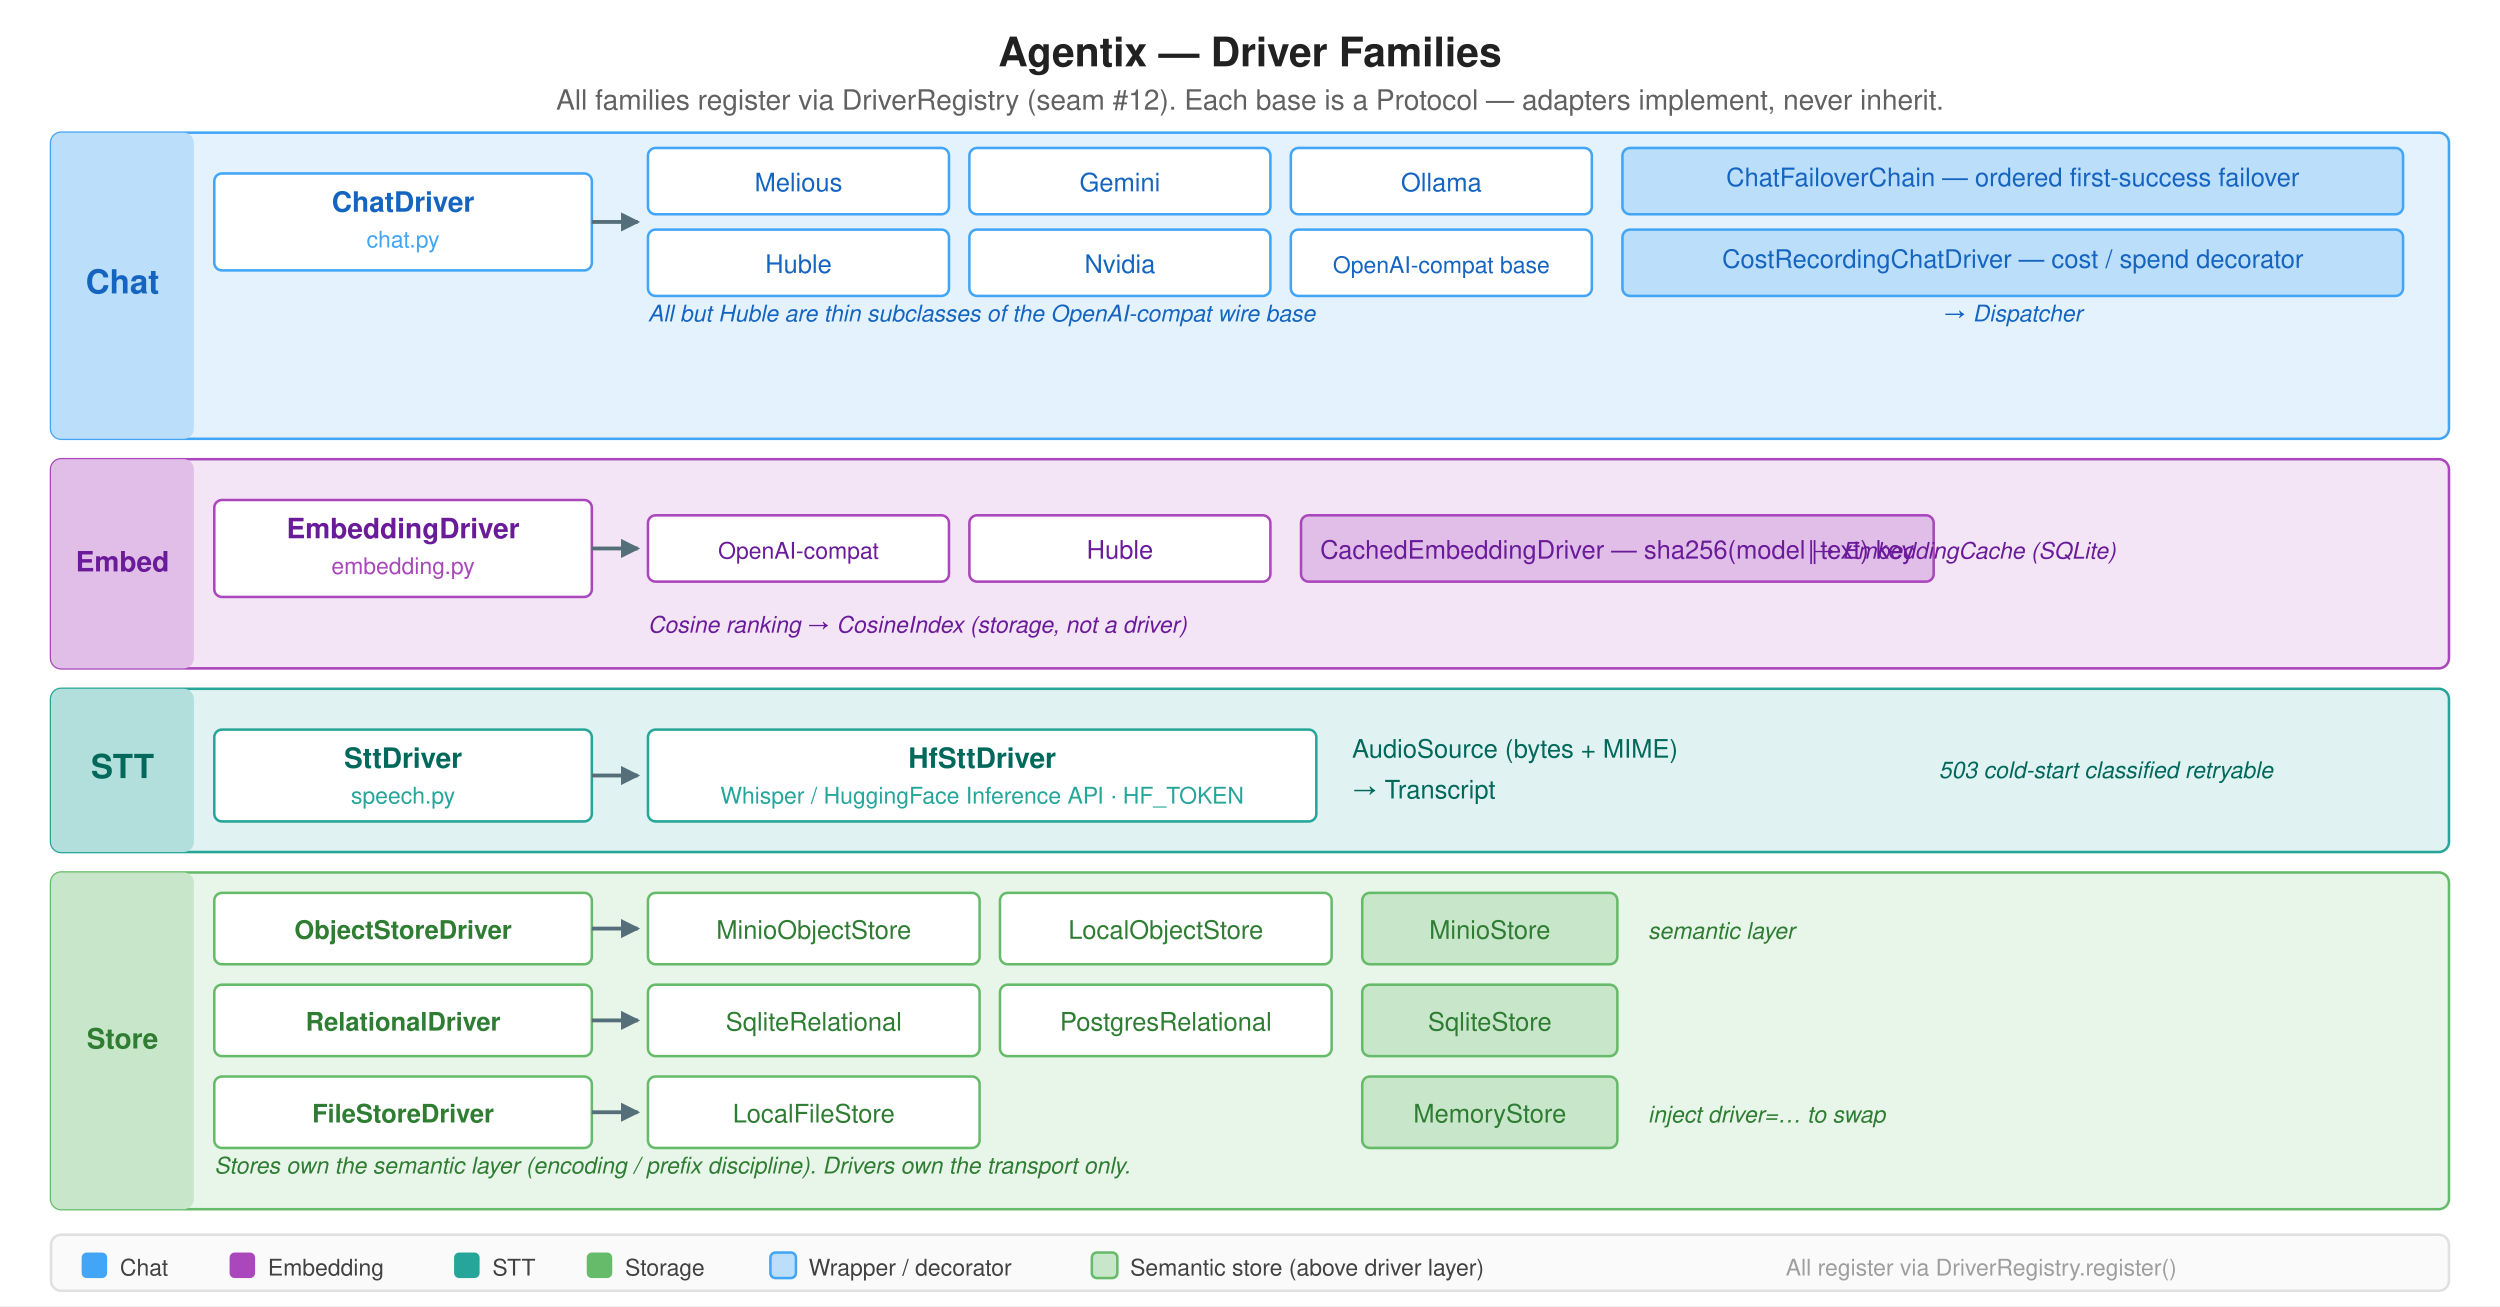
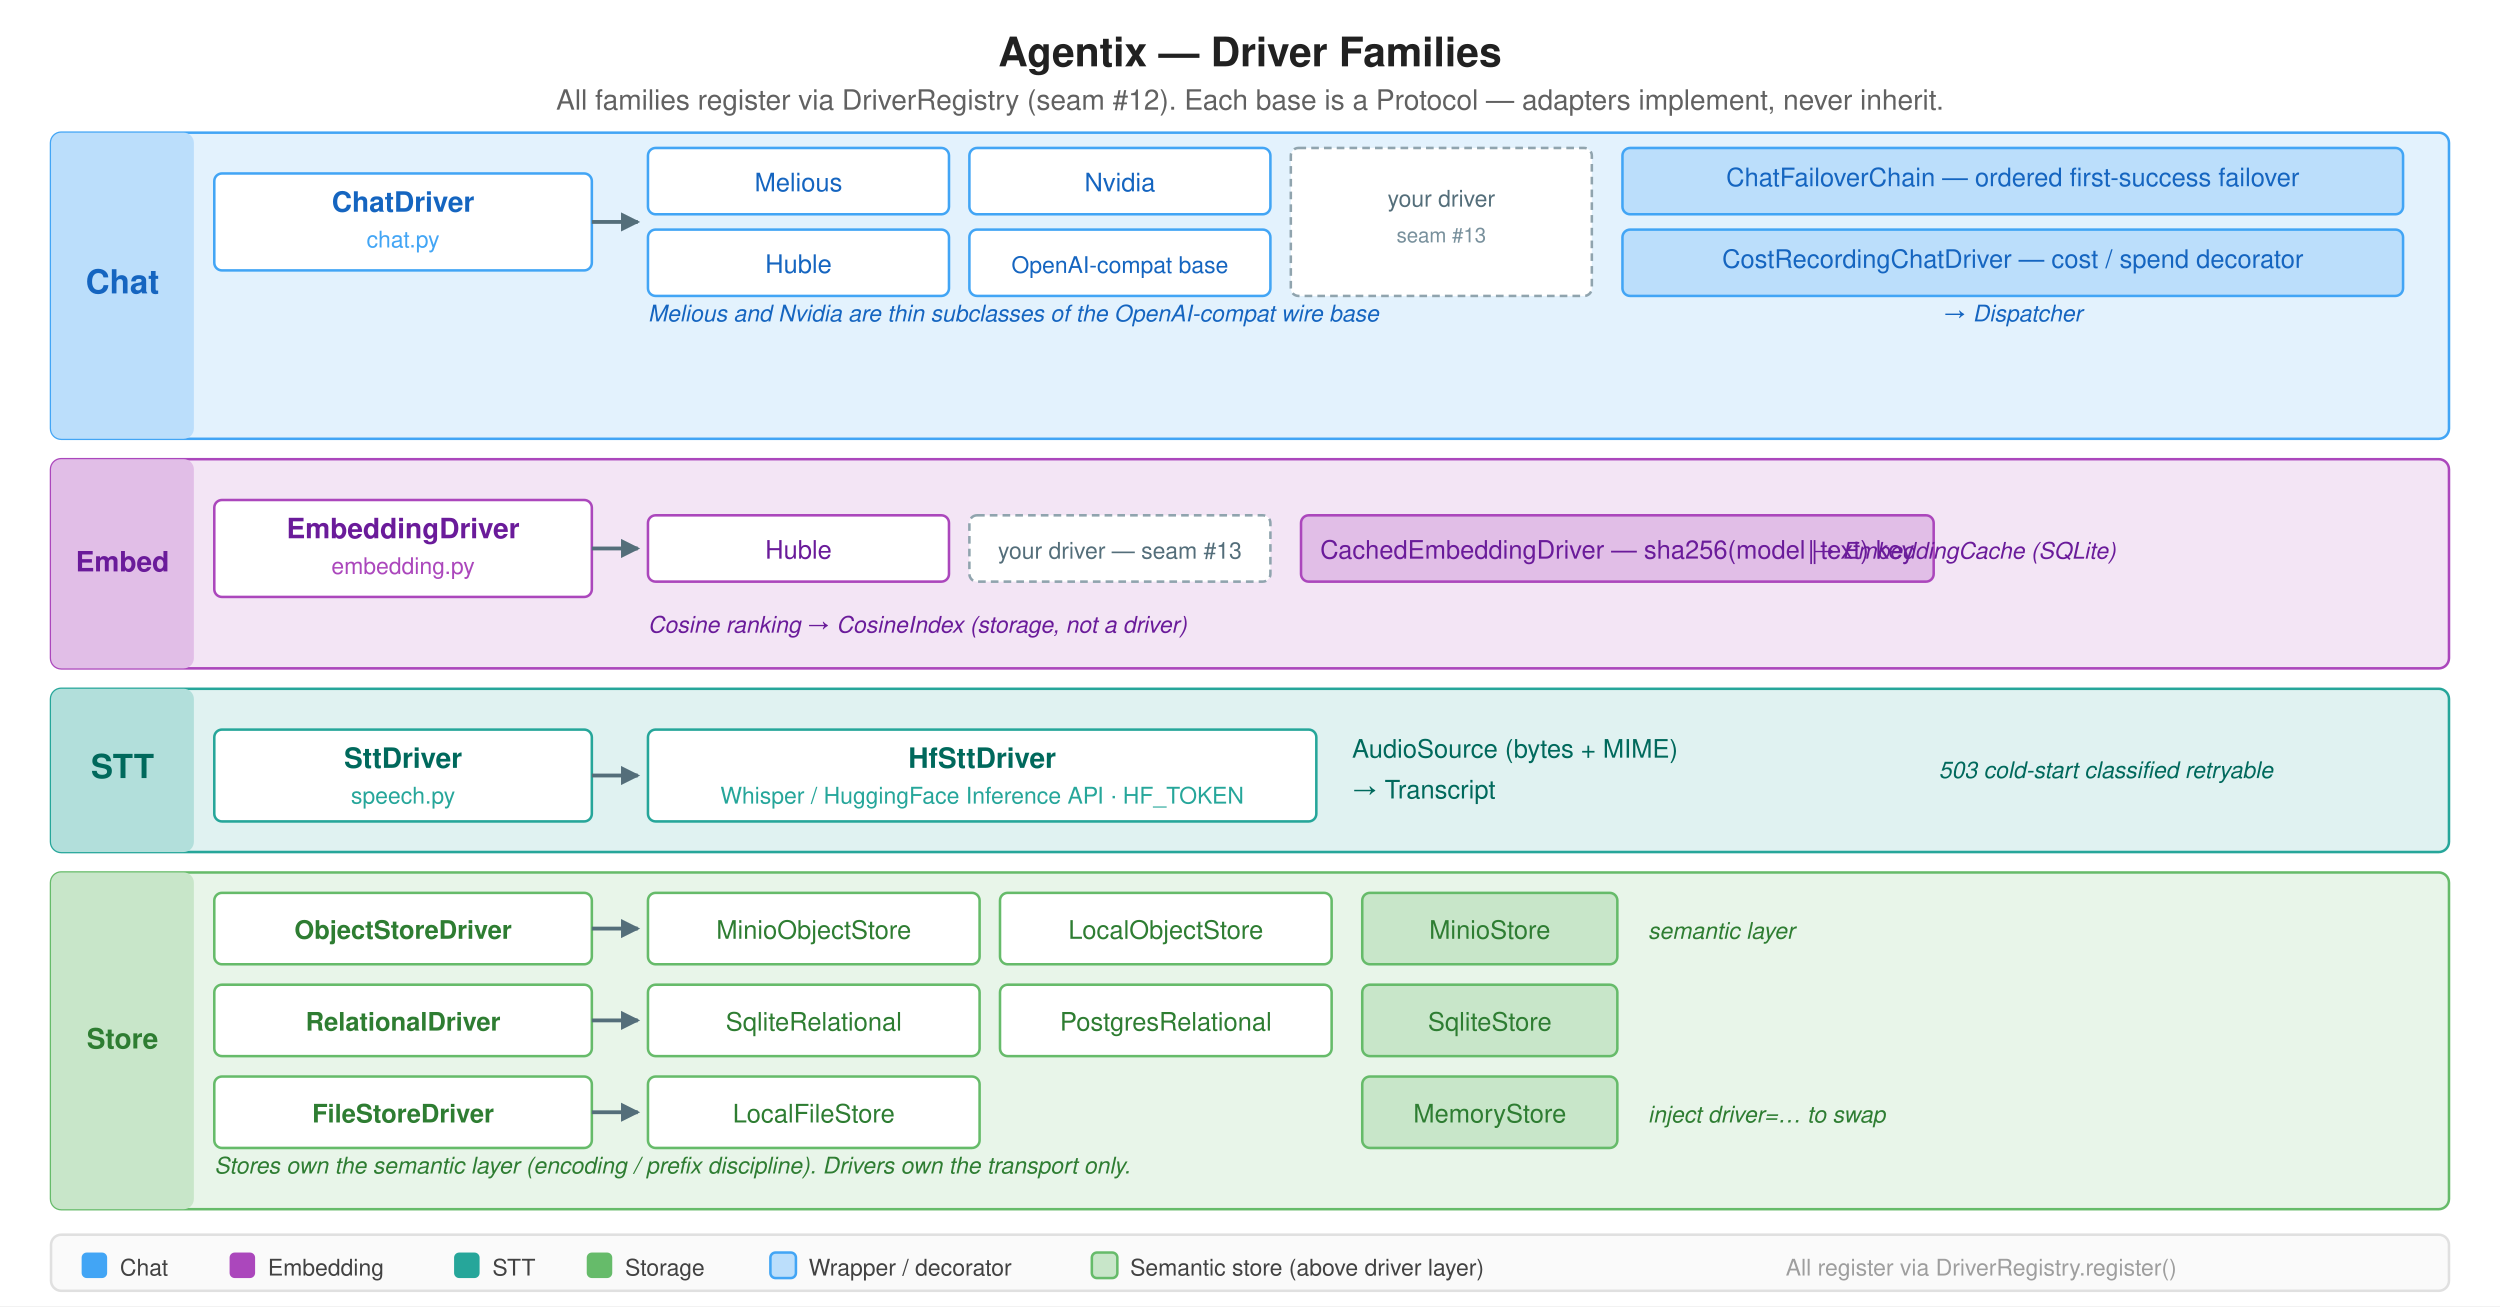
<svg xmlns="http://www.w3.org/2000/svg" viewBox="0 0 980 512" font-family="Helvetica, Arial, sans-serif">
  <rect width="980" height="512" fill="#ffffff" />
  <defs>
    <marker id="ah" viewBox="0 0 8 8" refX="7" refY="4" markerWidth="5" markerHeight="5" orient="auto">
      <path d="M0,0 L8,4 L0,8 Z" fill="#546e7a" />
    </marker>
  </defs>
  <text x="490" y="26" text-anchor="middle" font-size="16" font-weight="bold" fill="#212121">Agentix — Driver Families</text>
  <text x="490" y="43" text-anchor="middle" font-size="11" fill="#616161">All families register via DriverRegistry (seam #12). Each base is a Protocol — adapters implement, never inherit.</text>
  <rect x="20" y="52" width="940" height="120" rx="4" fill="#e3f2fd" stroke="#42a5f5" stroke-width="1" />
  <rect x="20" y="52" width="56" height="120" rx="4" fill="#bbdefb" />
  <text x="48" y="115" text-anchor="middle" font-size="13" font-weight="bold" fill="#1565c0">Chat</text>
  <rect x="84" y="68" width="148" height="38" rx="3" fill="#ffffff" stroke="#42a5f5" stroke-width="1" />
  <text x="158" y="83" text-anchor="middle" font-size="11" font-weight="bold" fill="#1565c0">ChatDriver</text>
  <text x="158" y="97" text-anchor="middle" font-size="9" fill="#42a5f5">chat.py</text>
  <line x1="232" y1="87" x2="250" y2="87" stroke="#546e7a" stroke-width="1.5" marker-end="url(#ah)" />
  <rect x="254" y="58" width="118" height="26" rx="3" fill="#ffffff" stroke="#42a5f5" stroke-width="1" />
  <text x="313" y="75" text-anchor="middle" font-size="10" fill="#1565c0">Melious</text>
  <rect x="380" y="58" width="118" height="26" rx="3" fill="#ffffff" stroke="#42a5f5" stroke-width="1" />
-   <text x="439" y="75" text-anchor="middle" font-size="10" fill="#1565c0">Gemini</text>
-   <rect x="506" y="58" width="118" height="26" rx="3" fill="#ffffff" stroke="#42a5f5" stroke-width="1" />
-   <text x="565" y="75" text-anchor="middle" font-size="10" fill="#1565c0">Ollama</text>
+   <text x="439" y="75" text-anchor="middle" font-size="10" fill="#1565c0">Nvidia</text>
  <rect x="254" y="90" width="118" height="26" rx="3" fill="#ffffff" stroke="#42a5f5" stroke-width="1" />
  <text x="313" y="107" text-anchor="middle" font-size="10" fill="#1565c0">Huble</text>
  <rect x="380" y="90" width="118" height="26" rx="3" fill="#ffffff" stroke="#42a5f5" stroke-width="1" />
-   <text x="439" y="107" text-anchor="middle" font-size="10" fill="#1565c0">Nvidia</text>
-   <rect x="506" y="90" width="118" height="26" rx="3" fill="#ffffff" stroke="#42a5f5" stroke-width="1" />
-   <text x="565" y="107" text-anchor="middle" font-size="9" fill="#1565c0">OpenAI-compat base</text>
-   <text x="254" y="126" font-size="9" fill="#1565c0" font-style="italic">All but Huble are thin subclasses of the OpenAI-compat wire base</text>
+   <text x="439" y="107" text-anchor="middle" font-size="9" fill="#1565c0">OpenAI-compat base</text>
+   <rect x="506" y="58" width="118" height="58" rx="3" fill="#ffffff" stroke="#90a4ae" stroke-width="1" stroke-dasharray="3 2" />
+   <text x="565" y="81" text-anchor="middle" font-size="9" fill="#546e7a">your driver</text>
+   <text x="565" y="95" text-anchor="middle" font-size="8" fill="#78909c">seam #13</text>
+   <text x="254" y="126" font-size="9" fill="#1565c0" font-style="italic">Melious and Nvidia are thin subclasses of the OpenAI-compat wire base</text>
  <rect x="636" y="58" width="306" height="26" rx="3" fill="#bbdefb" stroke="#42a5f5" stroke-width="1" />
  <text x="789" y="73" text-anchor="middle" font-size="10" fill="#1565c0">ChatFailoverChain — ordered first-success failover</text>
  <rect x="636" y="90" width="306" height="26" rx="3" fill="#bbdefb" stroke="#42a5f5" stroke-width="1" />
  <text x="789" y="105" text-anchor="middle" font-size="10" fill="#1565c0">CostRecordingChatDriver — cost / spend decorator</text>
  <text x="789" y="126" text-anchor="middle" font-size="9" fill="#1565c0" font-style="italic">→ Dispatcher</text>
  <rect x="20" y="180" width="940" height="82" rx="4" fill="#f3e5f5" stroke="#ab47bc" stroke-width="1" />
  <rect x="20" y="180" width="56" height="82" rx="4" fill="#e1bee7" />
  <text x="48" y="224" text-anchor="middle" font-size="11" font-weight="bold" fill="#6a1b9a">Embed</text>
  <rect x="84" y="196" width="148" height="38" rx="3" fill="#ffffff" stroke="#ab47bc" stroke-width="1" />
  <text x="158" y="211" text-anchor="middle" font-size="11" font-weight="bold" fill="#6a1b9a">EmbeddingDriver</text>
  <text x="158" y="225" text-anchor="middle" font-size="9" fill="#ab47bc">embedding.py</text>
  <line x1="232" y1="215" x2="250" y2="215" stroke="#546e7a" stroke-width="1.5" marker-end="url(#ah)" />
  <rect x="254" y="202" width="118" height="26" rx="3" fill="#ffffff" stroke="#ab47bc" stroke-width="1" />
-   <text x="313" y="219" text-anchor="middle" font-size="9" fill="#6a1b9a">OpenAI-compat</text>
-   <rect x="380" y="202" width="118" height="26" rx="3" fill="#ffffff" stroke="#ab47bc" stroke-width="1" />
-   <text x="439" y="219" text-anchor="middle" font-size="10" fill="#6a1b9a">Huble</text>
+   <text x="313" y="219" text-anchor="middle" font-size="10" fill="#6a1b9a">Huble</text>
+   <rect x="380" y="202" width="118" height="26" rx="3" fill="#ffffff" stroke="#90a4ae" stroke-width="1" stroke-dasharray="3 2" />
+   <text x="439" y="219" text-anchor="middle" font-size="9" fill="#546e7a">your driver — seam #13</text>
  <rect x="510" y="202" width="248" height="26" rx="3" fill="#e1bee7" stroke="#ab47bc" stroke-width="1" />
  <text x="634" y="219" text-anchor="middle" font-size="10" fill="#6a1b9a">CachedEmbeddingDriver — sha256(model‖text) key</text>
  <text x="770" y="219" text-anchor="middle" font-size="9" fill="#6a1b9a" font-style="italic">→ EmbeddingCache (SQLite)</text>
  <text x="254" y="248" font-size="9" fill="#6a1b9a" font-style="italic">Cosine ranking → CosineIndex (storage, not a driver)</text>
  <rect x="20" y="270" width="940" height="64" rx="4" fill="#e0f2f1" stroke="#26a69a" stroke-width="1" />
  <rect x="20" y="270" width="56" height="64" rx="4" fill="#b2dfdb" />
  <text x="48" y="305" text-anchor="middle" font-size="13" font-weight="bold" fill="#00695c">STT</text>
  <rect x="84" y="286" width="148" height="36" rx="3" fill="#ffffff" stroke="#26a69a" stroke-width="1" />
  <text x="158" y="301" text-anchor="middle" font-size="11" font-weight="bold" fill="#00695c">SttDriver</text>
  <text x="158" y="315" text-anchor="middle" font-size="9" fill="#26a69a">speech.py</text>
  <line x1="232" y1="304" x2="250" y2="304" stroke="#546e7a" stroke-width="1.5" marker-end="url(#ah)" />
  <rect x="254" y="286" width="262" height="36" rx="3" fill="#ffffff" stroke="#26a69a" stroke-width="1" />
  <text x="385" y="301" text-anchor="middle" font-size="11" font-weight="bold" fill="#00695c">HfSttDriver</text>
  <text x="385" y="315" text-anchor="middle" font-size="9" fill="#26a69a">Whisper / HuggingFace Inference API · HF_TOKEN</text>
  <text x="530" y="297" font-size="10" fill="#00695c">AudioSource (bytes + MIME)</text>
  <text x="530" y="313" font-size="10" fill="#00695c">→ Transcript</text>
  <text x="760" y="305" font-size="9" fill="#00695c" font-style="italic">503 cold-start classified retryable</text>
  <rect x="20" y="342" width="940" height="132" rx="4" fill="#e8f5e9" stroke="#66bb6a" stroke-width="1" />
  <rect x="20" y="342" width="56" height="132" rx="4" fill="#c8e6c9" />
  <text x="48" y="411" text-anchor="middle" font-size="11" font-weight="bold" fill="#2e7d32">Store</text>
  <rect x="84" y="350" width="148" height="28" rx="3" fill="#ffffff" stroke="#66bb6a" stroke-width="1" />
  <text x="158" y="368" text-anchor="middle" font-size="10" font-weight="bold" fill="#2e7d32">ObjectStoreDriver</text>
  <line x1="232" y1="364" x2="250" y2="364" stroke="#546e7a" stroke-width="1.5" marker-end="url(#ah)" />
  <rect x="254" y="350" width="130" height="28" rx="3" fill="#ffffff" stroke="#66bb6a" stroke-width="1" />
  <text x="319" y="368" text-anchor="middle" font-size="10" fill="#2e7d32">MinioObjectStore</text>
  <rect x="392" y="350" width="130" height="28" rx="3" fill="#ffffff" stroke="#66bb6a" stroke-width="1" />
  <text x="457" y="368" text-anchor="middle" font-size="10" fill="#2e7d32">LocalObjectStore</text>
  <rect x="534" y="350" width="100" height="28" rx="3" fill="#c8e6c9" stroke="#66bb6a" stroke-width="1" />
  <text x="584" y="368" text-anchor="middle" font-size="10" fill="#2e7d32">MinioStore</text>
  <text x="646" y="368" font-size="9" fill="#2e7d32" font-style="italic">semantic layer</text>
  <rect x="84" y="386" width="148" height="28" rx="3" fill="#ffffff" stroke="#66bb6a" stroke-width="1" />
  <text x="158" y="404" text-anchor="middle" font-size="10" font-weight="bold" fill="#2e7d32">RelationalDriver</text>
  <line x1="232" y1="400" x2="250" y2="400" stroke="#546e7a" stroke-width="1.5" marker-end="url(#ah)" />
  <rect x="254" y="386" width="130" height="28" rx="3" fill="#ffffff" stroke="#66bb6a" stroke-width="1" />
  <text x="319" y="404" text-anchor="middle" font-size="10" fill="#2e7d32">SqliteRelational</text>
  <rect x="392" y="386" width="130" height="28" rx="3" fill="#ffffff" stroke="#66bb6a" stroke-width="1" />
  <text x="457" y="404" text-anchor="middle" font-size="10" fill="#2e7d32">PostgresRelational</text>
  <rect x="534" y="386" width="100" height="28" rx="3" fill="#c8e6c9" stroke="#66bb6a" stroke-width="1" />
  <text x="584" y="404" text-anchor="middle" font-size="10" fill="#2e7d32">SqliteStore</text>
  <rect x="84" y="422" width="148" height="28" rx="3" fill="#ffffff" stroke="#66bb6a" stroke-width="1" />
  <text x="158" y="440" text-anchor="middle" font-size="10" font-weight="bold" fill="#2e7d32">FileStoreDriver</text>
  <line x1="232" y1="436" x2="250" y2="436" stroke="#546e7a" stroke-width="1.5" marker-end="url(#ah)" />
  <rect x="254" y="422" width="130" height="28" rx="3" fill="#ffffff" stroke="#66bb6a" stroke-width="1" />
  <text x="319" y="440" text-anchor="middle" font-size="10" fill="#2e7d32">LocalFileStore</text>
  <rect x="534" y="422" width="100" height="28" rx="3" fill="#c8e6c9" stroke="#66bb6a" stroke-width="1" />
  <text x="584" y="440" text-anchor="middle" font-size="10" fill="#2e7d32">MemoryStore</text>
  <text x="646" y="440" font-size="9" fill="#2e7d32" font-style="italic">inject driver=… to swap</text>
  <text x="84" y="460" font-size="9" fill="#2e7d32" font-style="italic">Stores own the semantic layer (encoding / prefix discipline). Drivers own the transport only.</text>
  <rect x="20" y="484" width="940" height="22" rx="4" fill="#fafafa" stroke="#e0e0e0" stroke-width="1" />
  <rect x="32" y="491" width="10" height="10" rx="2" fill="#42a5f5" />
  <text x="47" y="500" font-size="9" fill="#424242">Chat</text>
  <rect x="90" y="491" width="10" height="10" rx="2" fill="#ab47bc" />
  <text x="105" y="500" font-size="9" fill="#424242">Embedding</text>
  <rect x="178" y="491" width="10" height="10" rx="2" fill="#26a69a" />
  <text x="193" y="500" font-size="9" fill="#424242">STT</text>
  <rect x="230" y="491" width="10" height="10" rx="2" fill="#66bb6a" />
  <text x="245" y="500" font-size="9" fill="#424242">Storage</text>
  <rect x="302" y="491" width="10" height="10" rx="2" fill="#bbdefb" stroke="#42a5f5" stroke-width="1" />
  <text x="317" y="500" font-size="9" fill="#424242">Wrapper / decorator</text>
  <rect x="428" y="491" width="10" height="10" rx="2" fill="#c8e6c9" stroke="#66bb6a" stroke-width="1" />
  <text x="443" y="500" font-size="9" fill="#424242">Semantic store (above driver layer)</text>
  <text x="700" y="500" font-size="9" fill="#9e9e9e">All register via DriverRegistry.register()</text>
</svg>
